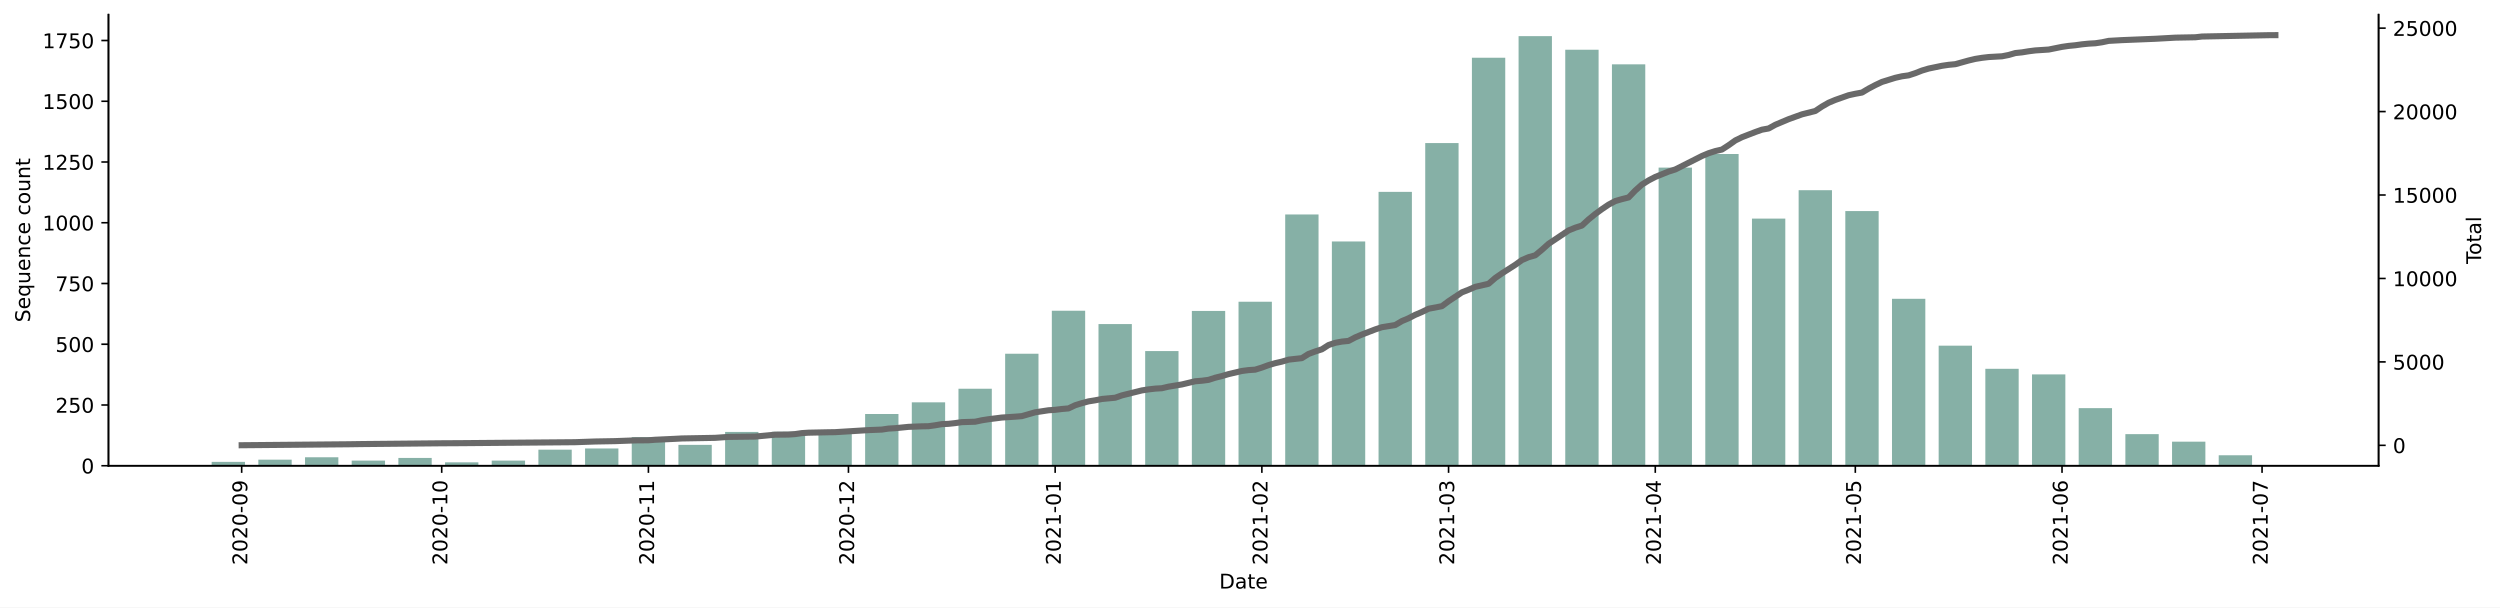
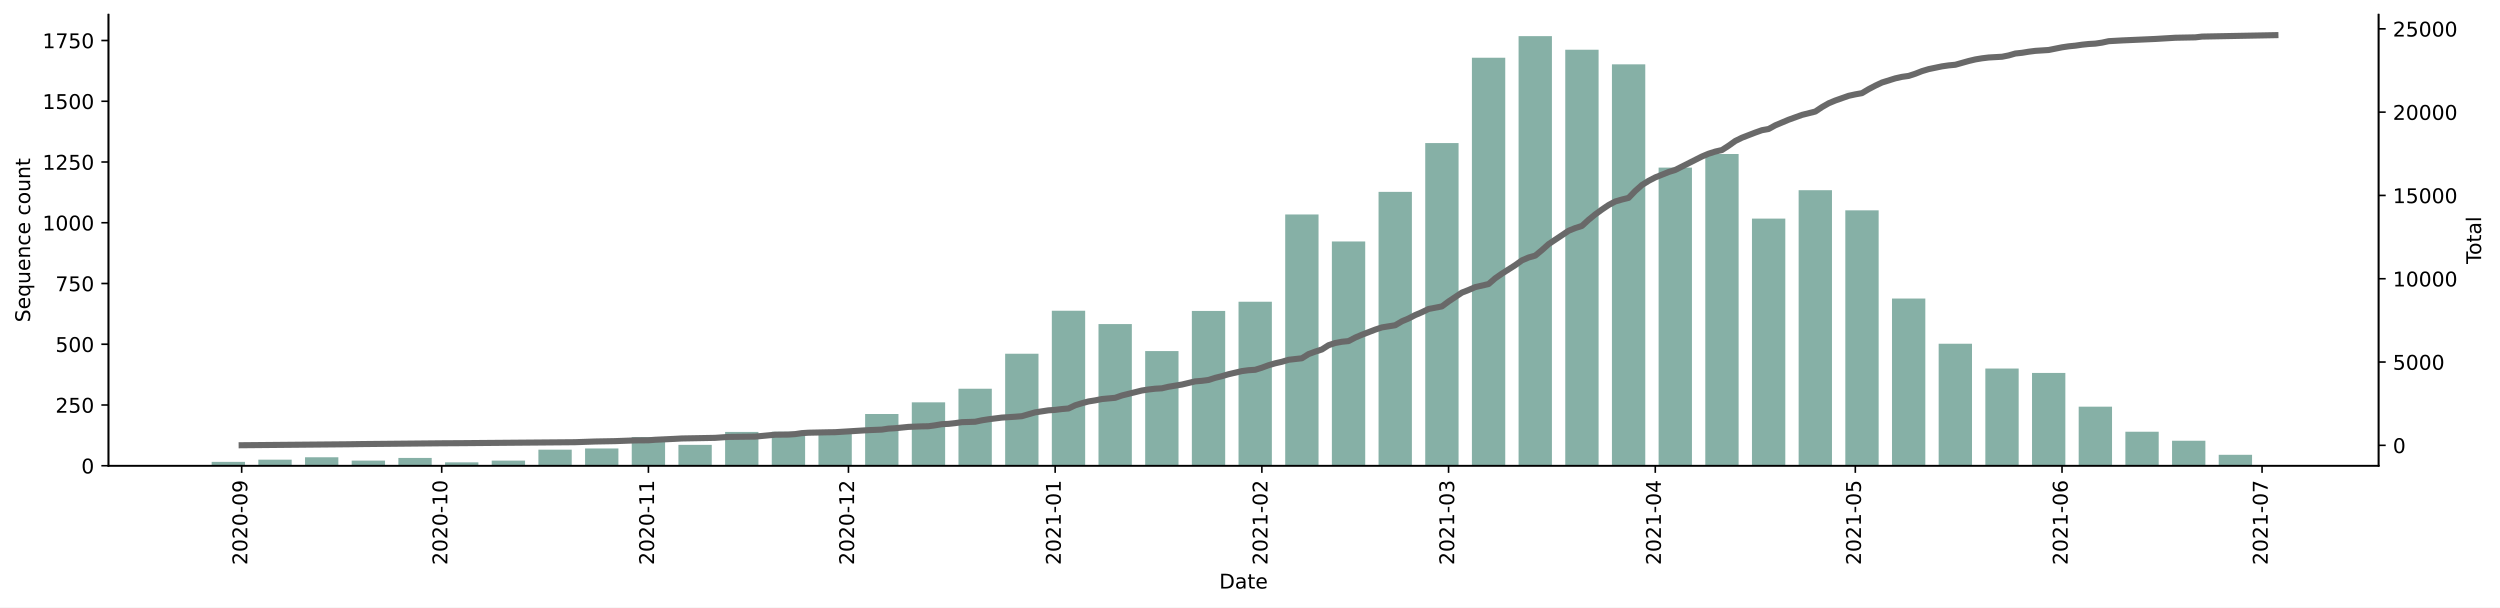
<svg xmlns="http://www.w3.org/2000/svg" xmlns:xlink="http://www.w3.org/1999/xlink" height="298.621pt" version="1.1" viewBox="0 0 1229.019 298.621" width="1229.019pt">
  <defs>
    <style type="text/css">*{stroke-linecap:butt;stroke-linejoin:round;}</style>
  </defs>
  <g id="figure_1">
    <g id="patch_1">
      <path d="M 0 298.621  L 1229.019 298.621  L 1229.019 0  L 0 0  z " style="fill:#ffffff;" />
    </g>
    <g id="axes_1">
      <g id="patch_2">
        <path d="M 53.328 228.96  L 1169.328 228.96  L 1169.328 7.2  L 53.328 7.2  z " style="fill:#ffffff;" />
      </g>
      <g id="patch_3">
-         <path clip-path="url(#p8e474458f1)" d="M 104.055 228.96  L 120.445 228.96  L 120.445 227.049  L 104.055 227.049  z " style="fill:#86b0a6;" />
+         <path clip-path="url(#p3db5484a91)" d="M 104.055 228.96  L 120.445 228.96  L 120.445 227.049  L 104.055 227.049  z " style="fill:#86b0a6;" />
      </g>
      <g id="patch_4">
-         <path clip-path="url(#p8e474458f1)" d="M 127.001 228.96  L 143.392 228.96  L 143.392 225.974  L 127.001 225.974  z " style="fill:#86b0a6;" />
+         <path clip-path="url(#p3db5484a91)" d="M 127.001 228.96  L 143.392 228.96  L 143.392 225.974  L 127.001 225.974  z " style="fill:#86b0a6;" />
      </g>
      <g id="patch_5">
-         <path clip-path="url(#p8e474458f1)" d="M 149.948 228.96  L 166.338 228.96  L 166.338 224.779  L 149.948 224.779  z " style="fill:#86b0a6;" />
+         <path clip-path="url(#p3db5484a91)" d="M 149.948 228.96  L 166.338 228.96  L 166.338 224.779  L 149.948 224.779  z " style="fill:#86b0a6;" />
      </g>
      <g id="patch_6">
-         <path clip-path="url(#p8e474458f1)" d="M 172.894 228.96  L 189.284 228.96  L 189.284 226.451  L 172.894 226.451  z " style="fill:#86b0a6;" />
+         <path clip-path="url(#p3db5484a91)" d="M 172.894 228.96  L 189.284 228.96  L 189.284 226.451  L 172.894 226.451  z " style="fill:#86b0a6;" />
      </g>
      <g id="patch_7">
-         <path clip-path="url(#p8e474458f1)" d="M 195.84 228.96  L 212.23 228.96  L 212.23 225.137  L 195.84 225.137  z " style="fill:#86b0a6;" />
+         <path clip-path="url(#p3db5484a91)" d="M 195.84 228.96  L 212.23 228.96  L 212.23 225.137  L 195.84 225.137  z " style="fill:#86b0a6;" />
      </g>
      <g id="patch_8">
-         <path clip-path="url(#p8e474458f1)" d="M 218.786 228.96  L 235.176 228.96  L 235.176 227.288  L 218.786 227.288  z " style="fill:#86b0a6;" />
+         <path clip-path="url(#p3db5484a91)" d="M 218.786 228.96  L 235.176 228.96  L 235.176 227.288  L 218.786 227.288  z " style="fill:#86b0a6;" />
      </g>
      <g id="patch_9">
-         <path clip-path="url(#p8e474458f1)" d="M 241.732 228.96  L 258.122 228.96  L 258.122 226.451  L 241.732 226.451  z " style="fill:#86b0a6;" />
+         <path clip-path="url(#p3db5484a91)" d="M 241.732 228.96  L 258.122 228.96  L 258.122 226.451  L 241.732 226.451  z " style="fill:#86b0a6;" />
      </g>
      <g id="patch_10">
-         <path clip-path="url(#p8e474458f1)" d="M 264.678 228.96  L 281.068 228.96  L 281.068 221.076  L 264.678 221.076  z " style="fill:#86b0a6;" />
+         <path clip-path="url(#p3db5484a91)" d="M 264.678 228.96  L 281.068 228.96  L 281.068 221.076  L 264.678 221.076  z " style="fill:#86b0a6;" />
      </g>
      <g id="patch_11">
-         <path clip-path="url(#p8e474458f1)" d="M 287.624 228.96  L 304.014 228.96  L 304.014 220.479  L 287.624 220.479  z " style="fill:#86b0a6;" />
+         <path clip-path="url(#p3db5484a91)" d="M 287.624 228.96  L 304.014 228.96  L 304.014 220.479  L 287.624 220.479  z " style="fill:#86b0a6;" />
      </g>
      <g id="patch_12">
-         <path clip-path="url(#p8e474458f1)" d="M 310.57 228.96  L 326.96 228.96  L 326.96 214.864  L 310.57 214.864  z " style="fill:#86b0a6;" />
+         <path clip-path="url(#p3db5484a91)" d="M 310.57 228.96  L 326.96 228.96  L 326.96 214.864  L 310.57 214.864  z " style="fill:#86b0a6;" />
      </g>
      <g id="patch_13">
-         <path clip-path="url(#p8e474458f1)" d="M 333.516 228.96  L 349.906 228.96  L 349.906 218.687  L 333.516 218.687  z " style="fill:#86b0a6;" />
+         <path clip-path="url(#p3db5484a91)" d="M 333.516 228.96  L 349.906 228.96  L 349.906 218.687  L 333.516 218.687  z " style="fill:#86b0a6;" />
      </g>
      <g id="patch_14">
-         <path clip-path="url(#p8e474458f1)" d="M 356.463 228.96  L 372.853 228.96  L 372.853 212.355  L 356.463 212.355  z " style="fill:#86b0a6;" />
+         <path clip-path="url(#p3db5484a91)" d="M 356.463 228.96  L 372.853 228.96  L 372.853 212.355  L 356.463 212.355  z " style="fill:#86b0a6;" />
      </g>
      <g id="patch_15">
-         <path clip-path="url(#p8e474458f1)" d="M 379.409 228.96  L 395.799 228.96  L 395.799 212.236  L 379.409 212.236  z " style="fill:#86b0a6;" />
+         <path clip-path="url(#p3db5484a91)" d="M 379.409 228.96  L 395.799 228.96  L 395.799 212.236  L 379.409 212.236  z " style="fill:#86b0a6;" />
      </g>
      <g id="patch_16">
-         <path clip-path="url(#p8e474458f1)" d="M 402.355 228.96  L 418.745 228.96  L 418.745 211.997  L 402.355 211.997  z " style="fill:#86b0a6;" />
+         <path clip-path="url(#p3db5484a91)" d="M 402.355 228.96  L 418.745 228.96  L 418.745 211.997  L 402.355 211.997  z " style="fill:#86b0a6;" />
      </g>
      <g id="patch_17">
-         <path clip-path="url(#p8e474458f1)" d="M 425.301 228.96  L 441.691 228.96  L 441.691 203.516  L 425.301 203.516  z " style="fill:#86b0a6;" />
+         <path clip-path="url(#p3db5484a91)" d="M 425.301 228.96  L 441.691 228.96  L 441.691 203.516  L 425.301 203.516  z " style="fill:#86b0a6;" />
      </g>
      <g id="patch_18">
-         <path clip-path="url(#p8e474458f1)" d="M 448.247 228.96  L 464.637 228.96  L 464.637 197.782  L 448.247 197.782  z " style="fill:#86b0a6;" />
+         <path clip-path="url(#p3db5484a91)" d="M 448.247 228.96  L 464.637 228.96  L 464.637 197.782  L 448.247 197.782  z " style="fill:#86b0a6;" />
      </g>
      <g id="patch_19">
-         <path clip-path="url(#p8e474458f1)" d="M 471.193 228.96  L 487.583 228.96  L 487.583 191.092  L 471.193 191.092  z " style="fill:#86b0a6;" />
+         <path clip-path="url(#p3db5484a91)" d="M 471.193 228.96  L 487.583 228.96  L 487.583 191.092  L 471.193 191.092  z " style="fill:#86b0a6;" />
      </g>
      <g id="patch_20">
-         <path clip-path="url(#p8e474458f1)" d="M 494.139 228.96  L 510.529 228.96  L 510.529 173.89  L 494.139 173.89  z " style="fill:#86b0a6;" />
+         <path clip-path="url(#p3db5484a91)" d="M 494.139 228.96  L 510.529 228.96  L 510.529 173.89  L 494.139 173.89  z " style="fill:#86b0a6;" />
      </g>
      <g id="patch_21">
-         <path clip-path="url(#p8e474458f1)" d="M 517.085 228.96  L 533.475 228.96  L 533.475 152.746  L 517.085 152.746  z " style="fill:#86b0a6;" />
+         <path clip-path="url(#p3db5484a91)" d="M 517.085 228.96  L 533.475 228.96  L 533.475 152.746  L 517.085 152.746  z " style="fill:#86b0a6;" />
      </g>
      <g id="patch_22">
-         <path clip-path="url(#p8e474458f1)" d="M 540.031 228.96  L 556.421 228.96  L 556.421 159.317  L 540.031 159.317  z " style="fill:#86b0a6;" />
+         <path clip-path="url(#p3db5484a91)" d="M 540.031 228.96  L 556.421 228.96  L 556.421 159.317  L 540.031 159.317  z " style="fill:#86b0a6;" />
      </g>
      <g id="patch_23">
-         <path clip-path="url(#p8e474458f1)" d="M 562.977 228.96  L 579.367 228.96  L 579.367 172.576  L 562.977 172.576  z " style="fill:#86b0a6;" />
+         <path clip-path="url(#p3db5484a91)" d="M 562.977 228.96  L 579.367 228.96  L 579.367 172.576  L 562.977 172.576  z " style="fill:#86b0a6;" />
      </g>
      <g id="patch_24">
-         <path clip-path="url(#p8e474458f1)" d="M 585.924 228.96  L 602.314 228.96  L 602.314 152.866  L 585.924 152.866  z " style="fill:#86b0a6;" />
+         <path clip-path="url(#p3db5484a91)" d="M 585.924 228.96  L 602.314 228.96  L 602.314 152.866  L 585.924 152.866  z " style="fill:#86b0a6;" />
      </g>
      <g id="patch_25">
-         <path clip-path="url(#p8e474458f1)" d="M 608.87 228.96  L 625.26 228.96  L 625.26 148.327  L 608.87 148.327  z " style="fill:#86b0a6;" />
+         <path clip-path="url(#p3db5484a91)" d="M 608.87 228.96  L 625.26 228.96  L 625.26 148.327  L 608.87 148.327  z " style="fill:#86b0a6;" />
      </g>
      <g id="patch_26">
-         <path clip-path="url(#p8e474458f1)" d="M 631.816 228.96  L 648.206 228.96  L 648.206 105.441  L 631.816 105.441  z " style="fill:#86b0a6;" />
+         <path clip-path="url(#p3db5484a91)" d="M 631.816 228.96  L 648.206 228.96  L 648.206 105.441  L 631.816 105.441  z " style="fill:#86b0a6;" />
      </g>
      <g id="patch_27">
-         <path clip-path="url(#p8e474458f1)" d="M 654.762 228.96  L 671.152 228.96  L 671.152 118.701  L 654.762 118.701  z " style="fill:#86b0a6;" />
+         <path clip-path="url(#p3db5484a91)" d="M 654.762 228.96  L 671.152 228.96  L 671.152 118.701  L 654.762 118.701  z " style="fill:#86b0a6;" />
      </g>
      <g id="patch_28">
-         <path clip-path="url(#p8e474458f1)" d="M 677.708 228.96  L 694.098 228.96  L 694.098 94.332  L 677.708 94.332  z " style="fill:#86b0a6;" />
+         <path clip-path="url(#p3db5484a91)" d="M 677.708 228.96  L 694.098 228.96  L 694.098 94.332  L 677.708 94.332  z " style="fill:#86b0a6;" />
      </g>
      <g id="patch_29">
-         <path clip-path="url(#p8e474458f1)" d="M 700.654 228.96  L 717.044 228.96  L 717.044 70.321  L 700.654 70.321  z " style="fill:#86b0a6;" />
+         <path clip-path="url(#p3db5484a91)" d="M 700.654 228.96  L 717.044 228.96  L 717.044 70.321  L 700.654 70.321  z " style="fill:#86b0a6;" />
      </g>
      <g id="patch_30">
-         <path clip-path="url(#p8e474458f1)" d="M 723.6 228.96  L 739.99 228.96  L 739.99 28.392  L 723.6 28.392  z " style="fill:#86b0a6;" />
+         <path clip-path="url(#p3db5484a91)" d="M 723.6 228.96  L 739.99 228.96  L 739.99 28.392  L 723.6 28.392  z " style="fill:#86b0a6;" />
      </g>
      <g id="patch_31">
-         <path clip-path="url(#p8e474458f1)" d="M 746.546 228.96  L 762.936 228.96  L 762.936 17.76  L 746.546 17.76  z " style="fill:#86b0a6;" />
+         <path clip-path="url(#p3db5484a91)" d="M 746.546 228.96  L 762.936 228.96  L 762.936 17.76  L 746.546 17.76  z " style="fill:#86b0a6;" />
      </g>
      <g id="patch_32">
-         <path clip-path="url(#p8e474458f1)" d="M 769.492 228.96  L 785.882 228.96  L 785.882 24.45  L 769.492 24.45  z " style="fill:#86b0a6;" />
+         <path clip-path="url(#p3db5484a91)" d="M 769.492 228.96  L 785.882 228.96  L 785.882 24.45  L 769.492 24.45  z " style="fill:#86b0a6;" />
      </g>
      <g id="patch_33">
-         <path clip-path="url(#p8e474458f1)" d="M 792.438 228.96  L 808.828 228.96  L 808.828 31.617  L 792.438 31.617  z " style="fill:#86b0a6;" />
+         <path clip-path="url(#p3db5484a91)" d="M 792.438 228.96  L 808.828 228.96  L 808.828 31.617  L 792.438 31.617  z " style="fill:#86b0a6;" />
      </g>
      <g id="patch_34">
-         <path clip-path="url(#p8e474458f1)" d="M 815.385 228.96  L 831.775 228.96  L 831.775 82.386  L 815.385 82.386  z " style="fill:#86b0a6;" />
+         <path clip-path="url(#p3db5484a91)" d="M 815.385 228.96  L 831.775 228.96  L 831.775 82.386  L 815.385 82.386  z " style="fill:#86b0a6;" />
      </g>
      <g id="patch_35">
-         <path clip-path="url(#p8e474458f1)" d="M 838.331 228.96  L 854.721 228.96  L 854.721 75.697  L 838.331 75.697  z " style="fill:#86b0a6;" />
+         <path clip-path="url(#p3db5484a91)" d="M 838.331 228.96  L 854.721 228.96  L 854.721 75.697  L 838.331 75.697  z " style="fill:#86b0a6;" />
      </g>
      <g id="patch_36">
-         <path clip-path="url(#p8e474458f1)" d="M 861.277 228.96  L 877.667 228.96  L 877.667 107.472  L 861.277 107.472  z " style="fill:#86b0a6;" />
+         <path clip-path="url(#p3db5484a91)" d="M 861.277 228.96  L 877.667 228.96  L 877.667 107.472  L 861.277 107.472  z " style="fill:#86b0a6;" />
      </g>
      <g id="patch_37">
-         <path clip-path="url(#p8e474458f1)" d="M 884.223 228.96  L 900.613 228.96  L 900.613 93.496  L 884.223 93.496  z " style="fill:#86b0a6;" />
+         <path clip-path="url(#p3db5484a91)" d="M 884.223 228.96  L 900.613 228.96  L 900.613 93.496  L 884.223 93.496  z " style="fill:#86b0a6;" />
      </g>
      <g id="patch_38">
-         <path clip-path="url(#p8e474458f1)" d="M 907.169 228.96  L 923.559 228.96  L 923.559 103.769  L 907.169 103.769  z " style="fill:#86b0a6;" />
+         <path clip-path="url(#p3db5484a91)" d="M 907.169 228.96  L 923.559 228.96  L 923.559 103.411  L 907.169 103.411  z " style="fill:#86b0a6;" />
      </g>
      <g id="patch_39">
-         <path clip-path="url(#p8e474458f1)" d="M 930.115 228.96  L 946.505 228.96  L 946.505 146.893  L 930.115 146.893  z " style="fill:#86b0a6;" />
+         <path clip-path="url(#p3db5484a91)" d="M 930.115 228.96  L 946.505 228.96  L 946.505 146.774  L 930.115 146.774  z " style="fill:#86b0a6;" />
      </g>
      <g id="patch_40">
-         <path clip-path="url(#p8e474458f1)" d="M 953.061 228.96  L 969.451 228.96  L 969.451 169.948  L 953.061 169.948  z " style="fill:#86b0a6;" />
+         <path clip-path="url(#p3db5484a91)" d="M 953.061 228.96  L 969.451 228.96  L 969.451 168.993  L 953.061 168.993  z " style="fill:#86b0a6;" />
      </g>
      <g id="patch_41">
-         <path clip-path="url(#p8e474458f1)" d="M 976.007 228.96  L 992.397 228.96  L 992.397 181.297  L 976.007 181.297  z " style="fill:#86b0a6;" />
+         <path clip-path="url(#p3db5484a91)" d="M 976.007 228.96  L 992.397 228.96  L 992.397 181.177  L 976.007 181.177  z " style="fill:#86b0a6;" />
      </g>
      <g id="patch_42">
-         <path clip-path="url(#p8e474458f1)" d="M 998.953 228.96  L 1015.343 228.96  L 1015.343 184.044  L 998.953 184.044  z " style="fill:#86b0a6;" />
+         <path clip-path="url(#p3db5484a91)" d="M 998.953 228.96  L 1015.343 228.96  L 1015.343 183.327  L 998.953 183.327  z " style="fill:#86b0a6;" />
      </g>
      <g id="patch_43">
-         <path clip-path="url(#p8e474458f1)" d="M 1021.899 228.96  L 1038.29 228.96  L 1038.29 200.649  L 1021.899 200.649  z " style="fill:#86b0a6;" />
+         <path clip-path="url(#p3db5484a91)" d="M 1021.899 228.96  L 1038.29 228.96  L 1038.29 199.932  L 1021.899 199.932  z " style="fill:#86b0a6;" />
      </g>
      <g id="patch_44">
-         <path clip-path="url(#p8e474458f1)" d="M 1044.846 228.96  L 1061.236 228.96  L 1061.236 213.431  L 1044.846 213.431  z " style="fill:#86b0a6;" />
+         <path clip-path="url(#p3db5484a91)" d="M 1044.846 228.96  L 1061.236 228.96  L 1061.236 212.236  L 1044.846 212.236  z " style="fill:#86b0a6;" />
      </g>
      <g id="patch_45">
-         <path clip-path="url(#p8e474458f1)" d="M 1067.792 228.96  L 1084.182 228.96  L 1084.182 217.134  L 1067.792 217.134  z " style="fill:#86b0a6;" />
+         <path clip-path="url(#p3db5484a91)" d="M 1067.792 228.96  L 1084.182 228.96  L 1084.182 216.656  L 1067.792 216.656  z " style="fill:#86b0a6;" />
      </g>
      <g id="patch_46">
-         <path clip-path="url(#p8e474458f1)" d="M 1090.738 228.96  L 1107.128 228.96  L 1107.128 223.823  L 1090.738 223.823  z " style="fill:#86b0a6;" />
+         <path clip-path="url(#p3db5484a91)" d="M 1090.738 228.96  L 1107.128 228.96  L 1107.128 223.584  L 1090.738 223.584  z " style="fill:#86b0a6;" />
      </g>
      <g id="matplotlib.axis_1">
        <g id="xtick_1">
          <g id="line2d_1">
            <defs>
-               <path d="M 0 0  L 0 3.5  " id="m514a1e2723" style="stroke:#000000;stroke-width:0.8;" />
+               <path d="M 0 0  L 0 3.5  " id="mf18e01320b" style="stroke:#000000;stroke-width:0.8;" />
            </defs>
            <g>
-               <use style="stroke:#000000;stroke-width:0.8;" x="118.806" xlink:href="#m514a1e2723" y="228.96" />
+               <use style="stroke:#000000;stroke-width:0.8;" x="118.806" xlink:href="#mf18e01320b" y="228.96" />
            </g>
          </g>
          <g id="text_1">
            <g transform="translate(121.5658 277.7428)rotate(-90)scale(0.1 -0.1)">
              <defs>
                <path d="M 1228 531  L 3431 531  L 3431 0  L 469 0  L 469 531  Q 828 903 1448 1529  Q 2069 2156 2228 2338  Q 2531 2678 2651 2914  Q 2772 3150 2772 3378  Q 2772 3750 2511 3984  Q 2250 4219 1831 4219  Q 1534 4219 1204 4116  Q 875 4013 500 3803  L 500 4441  Q 881 4594 1212 4672  Q 1544 4750 1819 4750  Q 2544 4750 2975 4387  Q 3406 4025 3406 3419  Q 3406 3131 3298 2873  Q 3191 2616 2906 2266  Q 2828 2175 2409 1742  Q 1991 1309 1228 531  z " id="DejaVuSans-32" transform="scale(0.015625)" />
                <path d="M 2034 4250  Q 1547 4250 1301 3770  Q 1056 3291 1056 2328  Q 1056 1369 1301 889  Q 1547 409 2034 409  Q 2525 409 2770 889  Q 3016 1369 3016 2328  Q 3016 3291 2770 3770  Q 2525 4250 2034 4250  z M 2034 4750  Q 2819 4750 3233 4129  Q 3647 3509 3647 2328  Q 3647 1150 3233 529  Q 2819 -91 2034 -91  Q 1250 -91 836 529  Q 422 1150 422 2328  Q 422 3509 836 4129  Q 1250 4750 2034 4750  z " id="DejaVuSans-30" transform="scale(0.015625)" />
                <path d="M 313 2009  L 1997 2009  L 1997 1497  L 313 1497  L 313 2009  z " id="DejaVuSans-2d" transform="scale(0.015625)" />
                <path d="M 703 97  L 703 672  Q 941 559 1184 500  Q 1428 441 1663 441  Q 2288 441 2617 861  Q 2947 1281 2994 2138  Q 2813 1869 2534 1725  Q 2256 1581 1919 1581  Q 1219 1581 811 2004  Q 403 2428 403 3163  Q 403 3881 828 4315  Q 1253 4750 1959 4750  Q 2769 4750 3195 4129  Q 3622 3509 3622 2328  Q 3622 1225 3098 567  Q 2575 -91 1691 -91  Q 1453 -91 1209 -44  Q 966 3 703 97  z M 1959 2075  Q 2384 2075 2632 2365  Q 2881 2656 2881 3163  Q 2881 3666 2632 3958  Q 2384 4250 1959 4250  Q 1534 4250 1286 3958  Q 1038 3666 1038 3163  Q 1038 2656 1286 2365  Q 1534 2075 1959 2075  z " id="DejaVuSans-39" transform="scale(0.015625)" />
              </defs>
              <use xlink:href="#DejaVuSans-32" />
              <use x="63.623" xlink:href="#DejaVuSans-30" />
              <use x="127.246" xlink:href="#DejaVuSans-32" />
              <use x="190.869" xlink:href="#DejaVuSans-30" />
              <use x="254.492" xlink:href="#DejaVuSans-2d" />
              <use x="290.576" xlink:href="#DejaVuSans-30" />
              <use x="354.199" xlink:href="#DejaVuSans-39" />
            </g>
          </g>
        </g>
        <g id="xtick_2">
          <g id="line2d_2">
            <g>
-               <use style="stroke:#000000;stroke-width:0.8;" x="217.147" xlink:href="#m514a1e2723" y="228.96" />
+               <use style="stroke:#000000;stroke-width:0.8;" x="217.147" xlink:href="#mf18e01320b" y="228.96" />
            </g>
          </g>
          <g id="text_2">
            <g transform="translate(219.9063 277.7428)rotate(-90)scale(0.1 -0.1)">
              <defs>
                <path d="M 794 531  L 1825 531  L 1825 4091  L 703 3866  L 703 4441  L 1819 4666  L 2450 4666  L 2450 531  L 3481 531  L 3481 0  L 794 0  L 794 531  z " id="DejaVuSans-31" transform="scale(0.015625)" />
              </defs>
              <use xlink:href="#DejaVuSans-32" />
              <use x="63.623" xlink:href="#DejaVuSans-30" />
              <use x="127.246" xlink:href="#DejaVuSans-32" />
              <use x="190.869" xlink:href="#DejaVuSans-30" />
              <use x="254.492" xlink:href="#DejaVuSans-2d" />
              <use x="290.576" xlink:href="#DejaVuSans-31" />
              <use x="354.199" xlink:href="#DejaVuSans-30" />
            </g>
          </g>
        </g>
        <g id="xtick_3">
          <g id="line2d_3">
            <g>
-               <use style="stroke:#000000;stroke-width:0.8;" x="318.765" xlink:href="#m514a1e2723" y="228.96" />
+               <use style="stroke:#000000;stroke-width:0.8;" x="318.765" xlink:href="#mf18e01320b" y="228.96" />
            </g>
          </g>
          <g id="text_3">
            <g transform="translate(321.5247 277.7428)rotate(-90)scale(0.1 -0.1)">
              <use xlink:href="#DejaVuSans-32" />
              <use x="63.623" xlink:href="#DejaVuSans-30" />
              <use x="127.246" xlink:href="#DejaVuSans-32" />
              <use x="190.869" xlink:href="#DejaVuSans-30" />
              <use x="254.492" xlink:href="#DejaVuSans-2d" />
              <use x="290.576" xlink:href="#DejaVuSans-31" />
              <use x="354.199" xlink:href="#DejaVuSans-31" />
            </g>
          </g>
        </g>
        <g id="xtick_4">
          <g id="line2d_4">
            <g>
-               <use style="stroke:#000000;stroke-width:0.8;" x="417.106" xlink:href="#m514a1e2723" y="228.96" />
+               <use style="stroke:#000000;stroke-width:0.8;" x="417.106" xlink:href="#mf18e01320b" y="228.96" />
            </g>
          </g>
          <g id="text_4">
            <g transform="translate(419.8651 277.7428)rotate(-90)scale(0.1 -0.1)">
              <use xlink:href="#DejaVuSans-32" />
              <use x="63.623" xlink:href="#DejaVuSans-30" />
              <use x="127.246" xlink:href="#DejaVuSans-32" />
              <use x="190.869" xlink:href="#DejaVuSans-30" />
              <use x="254.492" xlink:href="#DejaVuSans-2d" />
              <use x="290.576" xlink:href="#DejaVuSans-31" />
              <use x="354.199" xlink:href="#DejaVuSans-32" />
            </g>
          </g>
        </g>
        <g id="xtick_5">
          <g id="line2d_5">
            <g>
-               <use style="stroke:#000000;stroke-width:0.8;" x="518.724" xlink:href="#m514a1e2723" y="228.96" />
+               <use style="stroke:#000000;stroke-width:0.8;" x="518.724" xlink:href="#mf18e01320b" y="228.96" />
            </g>
          </g>
          <g id="text_5">
            <g transform="translate(521.4836 277.7428)rotate(-90)scale(0.1 -0.1)">
              <use xlink:href="#DejaVuSans-32" />
              <use x="63.623" xlink:href="#DejaVuSans-30" />
              <use x="127.246" xlink:href="#DejaVuSans-32" />
              <use x="190.869" xlink:href="#DejaVuSans-31" />
              <use x="254.492" xlink:href="#DejaVuSans-2d" />
              <use x="290.576" xlink:href="#DejaVuSans-30" />
              <use x="354.199" xlink:href="#DejaVuSans-31" />
            </g>
          </g>
        </g>
        <g id="xtick_6">
          <g id="line2d_6">
            <g>
-               <use style="stroke:#000000;stroke-width:0.8;" x="620.343" xlink:href="#m514a1e2723" y="228.96" />
+               <use style="stroke:#000000;stroke-width:0.8;" x="620.343" xlink:href="#mf18e01320b" y="228.96" />
            </g>
          </g>
          <g id="text_6">
            <g transform="translate(623.102 277.7428)rotate(-90)scale(0.1 -0.1)">
              <use xlink:href="#DejaVuSans-32" />
              <use x="63.623" xlink:href="#DejaVuSans-30" />
              <use x="127.246" xlink:href="#DejaVuSans-32" />
              <use x="190.869" xlink:href="#DejaVuSans-31" />
              <use x="254.492" xlink:href="#DejaVuSans-2d" />
              <use x="290.576" xlink:href="#DejaVuSans-30" />
              <use x="354.199" xlink:href="#DejaVuSans-32" />
            </g>
          </g>
        </g>
        <g id="xtick_7">
          <g id="line2d_7">
            <g>
-               <use style="stroke:#000000;stroke-width:0.8;" x="712.127" xlink:href="#m514a1e2723" y="228.96" />
+               <use style="stroke:#000000;stroke-width:0.8;" x="712.127" xlink:href="#mf18e01320b" y="228.96" />
            </g>
          </g>
          <g id="text_7">
            <g transform="translate(714.8864 277.7428)rotate(-90)scale(0.1 -0.1)">
              <defs>
                <path d="M 2597 2516  Q 3050 2419 3304 2112  Q 3559 1806 3559 1356  Q 3559 666 3084 287  Q 2609 -91 1734 -91  Q 1441 -91 1130 -33  Q 819 25 488 141  L 488 750  Q 750 597 1062 519  Q 1375 441 1716 441  Q 2309 441 2620 675  Q 2931 909 2931 1356  Q 2931 1769 2642 2001  Q 2353 2234 1838 2234  L 1294 2234  L 1294 2753  L 1863 2753  Q 2328 2753 2575 2939  Q 2822 3125 2822 3475  Q 2822 3834 2567 4026  Q 2313 4219 1838 4219  Q 1578 4219 1281 4162  Q 984 4106 628 3988  L 628 4550  Q 988 4650 1302 4700  Q 1616 4750 1894 4750  Q 2613 4750 3031 4423  Q 3450 4097 3450 3541  Q 3450 3153 3228 2886  Q 3006 2619 2597 2516  z " id="DejaVuSans-33" transform="scale(0.015625)" />
              </defs>
              <use xlink:href="#DejaVuSans-32" />
              <use x="63.623" xlink:href="#DejaVuSans-30" />
              <use x="127.246" xlink:href="#DejaVuSans-32" />
              <use x="190.869" xlink:href="#DejaVuSans-31" />
              <use x="254.492" xlink:href="#DejaVuSans-2d" />
              <use x="290.576" xlink:href="#DejaVuSans-30" />
              <use x="354.199" xlink:href="#DejaVuSans-33" />
            </g>
          </g>
        </g>
        <g id="xtick_8">
          <g id="line2d_8">
            <g>
-               <use style="stroke:#000000;stroke-width:0.8;" x="813.746" xlink:href="#m514a1e2723" y="228.96" />
+               <use style="stroke:#000000;stroke-width:0.8;" x="813.746" xlink:href="#mf18e01320b" y="228.96" />
            </g>
          </g>
          <g id="text_8">
            <g transform="translate(816.5049 277.7428)rotate(-90)scale(0.1 -0.1)">
              <defs>
                <path d="M 2419 4116  L 825 1625  L 2419 1625  L 2419 4116  z M 2253 4666  L 3047 4666  L 3047 1625  L 3713 1625  L 3713 1100  L 3047 1100  L 3047 0  L 2419 0  L 2419 1100  L 313 1100  L 313 1709  L 2253 4666  z " id="DejaVuSans-34" transform="scale(0.015625)" />
              </defs>
              <use xlink:href="#DejaVuSans-32" />
              <use x="63.623" xlink:href="#DejaVuSans-30" />
              <use x="127.246" xlink:href="#DejaVuSans-32" />
              <use x="190.869" xlink:href="#DejaVuSans-31" />
              <use x="254.492" xlink:href="#DejaVuSans-2d" />
              <use x="290.576" xlink:href="#DejaVuSans-30" />
              <use x="354.199" xlink:href="#DejaVuSans-34" />
            </g>
          </g>
        </g>
        <g id="xtick_9">
          <g id="line2d_9">
            <g>
-               <use style="stroke:#000000;stroke-width:0.8;" x="912.086" xlink:href="#m514a1e2723" y="228.96" />
+               <use style="stroke:#000000;stroke-width:0.8;" x="912.086" xlink:href="#mf18e01320b" y="228.96" />
            </g>
          </g>
          <g id="text_9">
            <g transform="translate(914.8453 277.7428)rotate(-90)scale(0.1 -0.1)">
              <defs>
                <path d="M 691 4666  L 3169 4666  L 3169 4134  L 1269 4134  L 1269 2991  Q 1406 3038 1543 3061  Q 1681 3084 1819 3084  Q 2600 3084 3056 2656  Q 3513 2228 3513 1497  Q 3513 744 3044 326  Q 2575 -91 1722 -91  Q 1428 -91 1123 -41  Q 819 9 494 109  L 494 744  Q 775 591 1075 516  Q 1375 441 1709 441  Q 2250 441 2565 725  Q 2881 1009 2881 1497  Q 2881 1984 2565 2268  Q 2250 2553 1709 2553  Q 1456 2553 1204 2497  Q 953 2441 691 2322  L 691 4666  z " id="DejaVuSans-35" transform="scale(0.015625)" />
              </defs>
              <use xlink:href="#DejaVuSans-32" />
              <use x="63.623" xlink:href="#DejaVuSans-30" />
              <use x="127.246" xlink:href="#DejaVuSans-32" />
              <use x="190.869" xlink:href="#DejaVuSans-31" />
              <use x="254.492" xlink:href="#DejaVuSans-2d" />
              <use x="290.576" xlink:href="#DejaVuSans-30" />
              <use x="354.199" xlink:href="#DejaVuSans-35" />
            </g>
          </g>
        </g>
        <g id="xtick_10">
          <g id="line2d_10">
            <g>
-               <use style="stroke:#000000;stroke-width:0.8;" x="1013.704" xlink:href="#m514a1e2723" y="228.96" />
+               <use style="stroke:#000000;stroke-width:0.8;" x="1013.704" xlink:href="#mf18e01320b" y="228.96" />
            </g>
          </g>
          <g id="text_10">
            <g transform="translate(1016.464 277.7428)rotate(-90)scale(0.1 -0.1)">
              <defs>
                <path d="M 2113 2584  Q 1688 2584 1439 2293  Q 1191 2003 1191 1497  Q 1191 994 1439 701  Q 1688 409 2113 409  Q 2538 409 2786 701  Q 3034 994 3034 1497  Q 3034 2003 2786 2293  Q 2538 2584 2113 2584  z M 3366 4563  L 3366 3988  Q 3128 4100 2886 4159  Q 2644 4219 2406 4219  Q 1781 4219 1451 3797  Q 1122 3375 1075 2522  Q 1259 2794 1537 2939  Q 1816 3084 2150 3084  Q 2853 3084 3261 2657  Q 3669 2231 3669 1497  Q 3669 778 3244 343  Q 2819 -91 2113 -91  Q 1303 -91 875 529  Q 447 1150 447 2328  Q 447 3434 972 4092  Q 1497 4750 2381 4750  Q 2619 4750 2861 4703  Q 3103 4656 3366 4563  z " id="DejaVuSans-36" transform="scale(0.015625)" />
              </defs>
              <use xlink:href="#DejaVuSans-32" />
              <use x="63.623" xlink:href="#DejaVuSans-30" />
              <use x="127.246" xlink:href="#DejaVuSans-32" />
              <use x="190.869" xlink:href="#DejaVuSans-31" />
              <use x="254.492" xlink:href="#DejaVuSans-2d" />
              <use x="290.576" xlink:href="#DejaVuSans-30" />
              <use x="354.199" xlink:href="#DejaVuSans-36" />
            </g>
          </g>
        </g>
        <g id="xtick_11">
          <g id="line2d_11">
            <g>
-               <use style="stroke:#000000;stroke-width:0.8;" x="1112.045" xlink:href="#m514a1e2723" y="228.96" />
+               <use style="stroke:#000000;stroke-width:0.8;" x="1112.045" xlink:href="#mf18e01320b" y="228.96" />
            </g>
          </g>
          <g id="text_11">
            <g transform="translate(1114.804 277.7428)rotate(-90)scale(0.1 -0.1)">
              <defs>
                <path d="M 525 4666  L 3525 4666  L 3525 4397  L 1831 0  L 1172 0  L 2766 4134  L 525 4134  L 525 4666  z " id="DejaVuSans-37" transform="scale(0.015625)" />
              </defs>
              <use xlink:href="#DejaVuSans-32" />
              <use x="63.623" xlink:href="#DejaVuSans-30" />
              <use x="127.246" xlink:href="#DejaVuSans-32" />
              <use x="190.869" xlink:href="#DejaVuSans-31" />
              <use x="254.492" xlink:href="#DejaVuSans-2d" />
              <use x="290.576" xlink:href="#DejaVuSans-30" />
              <use x="354.199" xlink:href="#DejaVuSans-37" />
            </g>
          </g>
        </g>
        <g id="text_12">
          <g transform="translate(599.3773 289.3413)scale(0.1 -0.1)">
            <defs>
              <path d="M 1259 4147  L 1259 519  L 2022 519  Q 2988 519 3436 956  Q 3884 1394 3884 2338  Q 3884 3275 3436 3711  Q 2988 4147 2022 4147  L 1259 4147  z M 628 4666  L 1925 4666  Q 3281 4666 3915 4102  Q 4550 3538 4550 2338  Q 4550 1131 3912 565  Q 3275 0 1925 0  L 628 0  L 628 4666  z " id="DejaVuSans-44" transform="scale(0.015625)" />
              <path d="M 2194 1759  Q 1497 1759 1228 1600  Q 959 1441 959 1056  Q 959 750 1161 570  Q 1363 391 1709 391  Q 2188 391 2477 730  Q 2766 1069 2766 1631  L 2766 1759  L 2194 1759  z M 3341 1997  L 3341 0  L 2766 0  L 2766 531  Q 2569 213 2275 61  Q 1981 -91 1556 -91  Q 1019 -91 701 211  Q 384 513 384 1019  Q 384 1609 779 1909  Q 1175 2209 1959 2209  L 2766 2209  L 2766 2266  Q 2766 2663 2505 2880  Q 2244 3097 1772 3097  Q 1472 3097 1187 3025  Q 903 2953 641 2809  L 641 3341  Q 956 3463 1253 3523  Q 1550 3584 1831 3584  Q 2591 3584 2966 3190  Q 3341 2797 3341 1997  z " id="DejaVuSans-61" transform="scale(0.015625)" />
              <path d="M 1172 4494  L 1172 3500  L 2356 3500  L 2356 3053  L 1172 3053  L 1172 1153  Q 1172 725 1289 603  Q 1406 481 1766 481  L 2356 481  L 2356 0  L 1766 0  Q 1100 0 847 248  Q 594 497 594 1153  L 594 3053  L 172 3053  L 172 3500  L 594 3500  L 594 4494  L 1172 4494  z " id="DejaVuSans-74" transform="scale(0.015625)" />
              <path d="M 3597 1894  L 3597 1613  L 953 1613  Q 991 1019 1311 708  Q 1631 397 2203 397  Q 2534 397 2845 478  Q 3156 559 3463 722  L 3463 178  Q 3153 47 2828 -22  Q 2503 -91 2169 -91  Q 1331 -91 842 396  Q 353 884 353 1716  Q 353 2575 817 3079  Q 1281 3584 2069 3584  Q 2775 3584 3186 3129  Q 3597 2675 3597 1894  z M 3022 2063  Q 3016 2534 2758 2815  Q 2500 3097 2075 3097  Q 1594 3097 1305 2825  Q 1016 2553 972 2059  L 3022 2063  z " id="DejaVuSans-65" transform="scale(0.015625)" />
            </defs>
            <use xlink:href="#DejaVuSans-44" />
            <use x="77.002" xlink:href="#DejaVuSans-61" />
            <use x="138.281" xlink:href="#DejaVuSans-74" />
            <use x="177.49" xlink:href="#DejaVuSans-65" />
          </g>
        </g>
      </g>
      <g id="matplotlib.axis_2">
        <g id="ytick_1">
          <g id="line2d_12">
            <defs>
-               <path d="M 0 0  L -3.5 0  " id="m53ceaec139" style="stroke:#000000;stroke-width:0.8;" />
+               <path d="M 0 0  L -3.5 0  " id="m2a4e6b4014" style="stroke:#000000;stroke-width:0.8;" />
            </defs>
            <g>
-               <use style="stroke:#000000;stroke-width:0.8;" x="53.328" xlink:href="#m53ceaec139" y="228.96" />
+               <use style="stroke:#000000;stroke-width:0.8;" x="53.328" xlink:href="#m2a4e6b4014" y="228.96" />
            </g>
          </g>
          <g id="text_13">
            <g transform="translate(39.96563 232.7592)scale(0.1 -0.1)">
              <use xlink:href="#DejaVuSans-30" />
            </g>
          </g>
        </g>
        <g id="ytick_2">
          <g id="line2d_13">
            <g>
-               <use style="stroke:#000000;stroke-width:0.8;" x="53.328" xlink:href="#m53ceaec139" y="199.096" />
+               <use style="stroke:#000000;stroke-width:0.8;" x="53.328" xlink:href="#m2a4e6b4014" y="199.096" />
            </g>
          </g>
          <g id="text_14">
            <g transform="translate(27.24063 202.895)scale(0.1 -0.1)">
              <use xlink:href="#DejaVuSans-32" />
              <use x="63.623" xlink:href="#DejaVuSans-35" />
              <use x="127.246" xlink:href="#DejaVuSans-30" />
            </g>
          </g>
        </g>
        <g id="ytick_3">
          <g id="line2d_14">
            <g>
-               <use style="stroke:#000000;stroke-width:0.8;" x="53.328" xlink:href="#m53ceaec139" y="169.231" />
+               <use style="stroke:#000000;stroke-width:0.8;" x="53.328" xlink:href="#m2a4e6b4014" y="169.231" />
            </g>
          </g>
          <g id="text_15">
            <g transform="translate(27.24063 173.0307)scale(0.1 -0.1)">
              <use xlink:href="#DejaVuSans-35" />
              <use x="63.623" xlink:href="#DejaVuSans-30" />
              <use x="127.246" xlink:href="#DejaVuSans-30" />
            </g>
          </g>
        </g>
        <g id="ytick_4">
          <g id="line2d_15">
            <g>
-               <use style="stroke:#000000;stroke-width:0.8;" x="53.328" xlink:href="#m53ceaec139" y="139.367" />
+               <use style="stroke:#000000;stroke-width:0.8;" x="53.328" xlink:href="#m2a4e6b4014" y="139.367" />
            </g>
          </g>
          <g id="text_16">
            <g transform="translate(27.24063 143.1665)scale(0.1 -0.1)">
              <use xlink:href="#DejaVuSans-37" />
              <use x="63.623" xlink:href="#DejaVuSans-35" />
              <use x="127.246" xlink:href="#DejaVuSans-30" />
            </g>
          </g>
        </g>
        <g id="ytick_5">
          <g id="line2d_16">
            <g>
-               <use style="stroke:#000000;stroke-width:0.8;" x="53.328" xlink:href="#m53ceaec139" y="109.503" />
+               <use style="stroke:#000000;stroke-width:0.8;" x="53.328" xlink:href="#m2a4e6b4014" y="109.503" />
            </g>
          </g>
          <g id="text_17">
            <g transform="translate(20.87813 113.3022)scale(0.1 -0.1)">
              <use xlink:href="#DejaVuSans-31" />
              <use x="63.623" xlink:href="#DejaVuSans-30" />
              <use x="127.246" xlink:href="#DejaVuSans-30" />
              <use x="190.869" xlink:href="#DejaVuSans-30" />
            </g>
          </g>
        </g>
        <g id="ytick_6">
          <g id="line2d_17">
            <g>
-               <use style="stroke:#000000;stroke-width:0.8;" x="53.328" xlink:href="#m53ceaec139" y="79.639" />
+               <use style="stroke:#000000;stroke-width:0.8;" x="53.328" xlink:href="#m2a4e6b4014" y="79.639" />
            </g>
          </g>
          <g id="text_18">
            <g transform="translate(20.87813 83.43795)scale(0.1 -0.1)">
              <use xlink:href="#DejaVuSans-31" />
              <use x="63.623" xlink:href="#DejaVuSans-32" />
              <use x="127.246" xlink:href="#DejaVuSans-35" />
              <use x="190.869" xlink:href="#DejaVuSans-30" />
            </g>
          </g>
        </g>
        <g id="ytick_7">
          <g id="line2d_18">
            <g>
-               <use style="stroke:#000000;stroke-width:0.8;" x="53.328" xlink:href="#m53ceaec139" y="49.774" />
+               <use style="stroke:#000000;stroke-width:0.8;" x="53.328" xlink:href="#m2a4e6b4014" y="49.774" />
            </g>
          </g>
          <g id="text_19">
            <g transform="translate(20.87813 53.5737)scale(0.1 -0.1)">
              <use xlink:href="#DejaVuSans-31" />
              <use x="63.623" xlink:href="#DejaVuSans-35" />
              <use x="127.246" xlink:href="#DejaVuSans-30" />
              <use x="190.869" xlink:href="#DejaVuSans-30" />
            </g>
          </g>
        </g>
        <g id="ytick_8">
          <g id="line2d_19">
            <g>
-               <use style="stroke:#000000;stroke-width:0.8;" x="53.328" xlink:href="#m53ceaec139" y="19.91" />
+               <use style="stroke:#000000;stroke-width:0.8;" x="53.328" xlink:href="#m2a4e6b4014" y="19.91" />
            </g>
          </g>
          <g id="text_20">
            <g transform="translate(20.87813 23.70944)scale(0.1 -0.1)">
              <use xlink:href="#DejaVuSans-31" />
              <use x="63.623" xlink:href="#DejaVuSans-37" />
              <use x="127.246" xlink:href="#DejaVuSans-35" />
              <use x="190.869" xlink:href="#DejaVuSans-30" />
            </g>
          </g>
        </g>
        <g id="text_21">
          <g transform="translate(14.79844 158.4402)rotate(-90)scale(0.1 -0.1)">
            <defs>
              <path d="M 3425 4513  L 3425 3897  Q 3066 4069 2747 4153  Q 2428 4238 2131 4238  Q 1616 4238 1336 4038  Q 1056 3838 1056 3469  Q 1056 3159 1242 3001  Q 1428 2844 1947 2747  L 2328 2669  Q 3034 2534 3370 2195  Q 3706 1856 3706 1288  Q 3706 609 3251 259  Q 2797 -91 1919 -91  Q 1588 -91 1214 -16  Q 841 59 441 206  L 441 856  Q 825 641 1194 531  Q 1563 422 1919 422  Q 2459 422 2753 634  Q 3047 847 3047 1241  Q 3047 1584 2836 1778  Q 2625 1972 2144 2069  L 1759 2144  Q 1053 2284 737 2584  Q 422 2884 422 3419  Q 422 4038 858 4394  Q 1294 4750 2059 4750  Q 2388 4750 2728 4690  Q 3069 4631 3425 4513  z " id="DejaVuSans-53" transform="scale(0.015625)" />
              <path d="M 947 1747  Q 947 1113 1208 752  Q 1469 391 1925 391  Q 2381 391 2643 752  Q 2906 1113 2906 1747  Q 2906 2381 2643 2742  Q 2381 3103 1925 3103  Q 1469 3103 1208 2742  Q 947 2381 947 1747  z M 2906 525  Q 2725 213 2448 61  Q 2172 -91 1784 -91  Q 1150 -91 751 415  Q 353 922 353 1747  Q 353 2572 751 3078  Q 1150 3584 1784 3584  Q 2172 3584 2448 3432  Q 2725 3281 2906 2969  L 2906 3500  L 3481 3500  L 3481 -1331  L 2906 -1331  L 2906 525  z " id="DejaVuSans-71" transform="scale(0.015625)" />
              <path d="M 544 1381  L 544 3500  L 1119 3500  L 1119 1403  Q 1119 906 1312 657  Q 1506 409 1894 409  Q 2359 409 2629 706  Q 2900 1003 2900 1516  L 2900 3500  L 3475 3500  L 3475 0  L 2900 0  L 2900 538  Q 2691 219 2414 64  Q 2138 -91 1772 -91  Q 1169 -91 856 284  Q 544 659 544 1381  z M 1991 3584  L 1991 3584  z " id="DejaVuSans-75" transform="scale(0.015625)" />
              <path d="M 3513 2113  L 3513 0  L 2938 0  L 2938 2094  Q 2938 2591 2744 2837  Q 2550 3084 2163 3084  Q 1697 3084 1428 2787  Q 1159 2491 1159 1978  L 1159 0  L 581 0  L 581 3500  L 1159 3500  L 1159 2956  Q 1366 3272 1645 3428  Q 1925 3584 2291 3584  Q 2894 3584 3203 3211  Q 3513 2838 3513 2113  z " id="DejaVuSans-6e" transform="scale(0.015625)" />
              <path d="M 3122 3366  L 3122 2828  Q 2878 2963 2633 3030  Q 2388 3097 2138 3097  Q 1578 3097 1268 2742  Q 959 2388 959 1747  Q 959 1106 1268 751  Q 1578 397 2138 397  Q 2388 397 2633 464  Q 2878 531 3122 666  L 3122 134  Q 2881 22 2623 -34  Q 2366 -91 2075 -91  Q 1284 -91 818 406  Q 353 903 353 1747  Q 353 2603 823 3093  Q 1294 3584 2113 3584  Q 2378 3584 2631 3529  Q 2884 3475 3122 3366  z " id="DejaVuSans-63" transform="scale(0.015625)" />
              <path id="DejaVuSans-20" transform="scale(0.015625)" />
              <path d="M 1959 3097  Q 1497 3097 1228 2736  Q 959 2375 959 1747  Q 959 1119 1226 758  Q 1494 397 1959 397  Q 2419 397 2687 759  Q 2956 1122 2956 1747  Q 2956 2369 2687 2733  Q 2419 3097 1959 3097  z M 1959 3584  Q 2709 3584 3137 3096  Q 3566 2609 3566 1747  Q 3566 888 3137 398  Q 2709 -91 1959 -91  Q 1206 -91 779 398  Q 353 888 353 1747  Q 353 2609 779 3096  Q 1206 3584 1959 3584  z " id="DejaVuSans-6f" transform="scale(0.015625)" />
            </defs>
            <use xlink:href="#DejaVuSans-53" />
            <use x="63.477" xlink:href="#DejaVuSans-65" />
            <use x="125" xlink:href="#DejaVuSans-71" />
            <use x="188.477" xlink:href="#DejaVuSans-75" />
            <use x="251.855" xlink:href="#DejaVuSans-65" />
            <use x="313.379" xlink:href="#DejaVuSans-6e" />
            <use x="376.758" xlink:href="#DejaVuSans-63" />
            <use x="431.738" xlink:href="#DejaVuSans-65" />
            <use x="493.262" xlink:href="#DejaVuSans-20" />
            <use x="525.049" xlink:href="#DejaVuSans-63" />
            <use x="580.029" xlink:href="#DejaVuSans-6f" />
            <use x="641.211" xlink:href="#DejaVuSans-75" />
            <use x="704.59" xlink:href="#DejaVuSans-6e" />
            <use x="767.969" xlink:href="#DejaVuSans-74" />
          </g>
        </g>
      </g>
      <g id="patch_47">
        <path d="M 53.328 228.96  L 53.328 7.2  " style="fill:none;stroke:#000000;stroke-linecap:square;stroke-linejoin:miter;stroke-width:0.8;" />
      </g>
      <g id="patch_48">
        <path d="M 1169.328 228.96  L 1169.328 7.2  " style="fill:none;stroke:#000000;stroke-linecap:square;stroke-linejoin:miter;stroke-width:0.8;" />
      </g>
      <g id="patch_49">
        <path d="M 53.328 228.96  L 1169.328 228.96  " style="fill:none;stroke:#000000;stroke-linecap:square;stroke-linejoin:miter;stroke-width:0.8;" />
      </g>
    </g>
    <g id="axes_2">
      <g id="matplotlib.axis_3">
        <g id="ytick_9">
          <g id="line2d_20">
            <defs>
-               <path d="M 0 0  L 3.5 0  " id="m8217b90eb7" style="stroke:#000000;stroke-width:0.8;" />
+               <path d="M 0 0  L 3.5 0  " id="mfa7a2b1e4c" style="stroke:#000000;stroke-width:0.8;" />
            </defs>
            <g>
-               <use style="stroke:#000000;stroke-width:0.8;" x="1169.328" xlink:href="#m8217b90eb7" y="218.929" />
+               <use style="stroke:#000000;stroke-width:0.8;" x="1169.328" xlink:href="#mfa7a2b1e4c" y="218.929" />
            </g>
          </g>
          <g id="text_22">
            <g transform="translate(1176.328 222.7284)scale(0.1 -0.1)">
              <use xlink:href="#DejaVuSans-30" />
            </g>
          </g>
        </g>
        <g id="ytick_10">
          <g id="line2d_21">
            <g>
-               <use style="stroke:#000000;stroke-width:0.8;" x="1169.328" xlink:href="#m8217b90eb7" y="177.91" />
+               <use style="stroke:#000000;stroke-width:0.8;" x="1169.328" xlink:href="#mfa7a2b1e4c" y="177.979" />
            </g>
          </g>
          <g id="text_23">
-             <g transform="translate(1176.328 181.7095)scale(0.1 -0.1)">
+             <g transform="translate(1176.328 181.7777)scale(0.1 -0.1)">
              <use xlink:href="#DejaVuSans-35" />
              <use x="63.623" xlink:href="#DejaVuSans-30" />
              <use x="127.246" xlink:href="#DejaVuSans-30" />
              <use x="190.869" xlink:href="#DejaVuSans-30" />
            </g>
          </g>
        </g>
        <g id="ytick_11">
          <g id="line2d_22">
            <g>
-               <use style="stroke:#000000;stroke-width:0.8;" x="1169.328" xlink:href="#m8217b90eb7" y="136.891" />
+               <use style="stroke:#000000;stroke-width:0.8;" x="1169.328" xlink:href="#mfa7a2b1e4c" y="137.028" />
            </g>
          </g>
          <g id="text_24">
-             <g transform="translate(1176.328 140.6905)scale(0.1 -0.1)">
+             <g transform="translate(1176.328 140.8271)scale(0.1 -0.1)">
              <use xlink:href="#DejaVuSans-31" />
              <use x="63.623" xlink:href="#DejaVuSans-30" />
              <use x="127.246" xlink:href="#DejaVuSans-30" />
              <use x="190.869" xlink:href="#DejaVuSans-30" />
              <use x="254.492" xlink:href="#DejaVuSans-30" />
            </g>
          </g>
        </g>
        <g id="ytick_12">
          <g id="line2d_23">
            <g>
-               <use style="stroke:#000000;stroke-width:0.8;" x="1169.328" xlink:href="#m8217b90eb7" y="95.872" />
+               <use style="stroke:#000000;stroke-width:0.8;" x="1169.328" xlink:href="#mfa7a2b1e4c" y="96.077" />
            </g>
          </g>
          <g id="text_25">
-             <g transform="translate(1176.328 99.67155)scale(0.1 -0.1)">
+             <g transform="translate(1176.328 99.87644)scale(0.1 -0.1)">
              <use xlink:href="#DejaVuSans-31" />
              <use x="63.623" xlink:href="#DejaVuSans-35" />
              <use x="127.246" xlink:href="#DejaVuSans-30" />
              <use x="190.869" xlink:href="#DejaVuSans-30" />
              <use x="254.492" xlink:href="#DejaVuSans-30" />
            </g>
          </g>
        </g>
        <g id="ytick_13">
          <g id="line2d_24">
            <g>
-               <use style="stroke:#000000;stroke-width:0.8;" x="1169.328" xlink:href="#m8217b90eb7" y="54.853" />
+               <use style="stroke:#000000;stroke-width:0.8;" x="1169.328" xlink:href="#mfa7a2b1e4c" y="55.127" />
            </g>
          </g>
          <g id="text_26">
-             <g transform="translate(1176.328 58.65259)scale(0.1 -0.1)">
+             <g transform="translate(1176.328 58.9258)scale(0.1 -0.1)">
              <use xlink:href="#DejaVuSans-32" />
              <use x="63.623" xlink:href="#DejaVuSans-30" />
              <use x="127.246" xlink:href="#DejaVuSans-30" />
              <use x="190.869" xlink:href="#DejaVuSans-30" />
              <use x="254.492" xlink:href="#DejaVuSans-30" />
            </g>
          </g>
        </g>
        <g id="ytick_14">
          <g id="line2d_25">
            <g>
-               <use style="stroke:#000000;stroke-width:0.8;" x="1169.328" xlink:href="#m8217b90eb7" y="13.834" />
+               <use style="stroke:#000000;stroke-width:0.8;" x="1169.328" xlink:href="#mfa7a2b1e4c" y="14.176" />
            </g>
          </g>
          <g id="text_27">
-             <g transform="translate(1176.328 17.63363)scale(0.1 -0.1)">
+             <g transform="translate(1176.328 17.97516)scale(0.1 -0.1)">
              <use xlink:href="#DejaVuSans-32" />
              <use x="63.623" xlink:href="#DejaVuSans-35" />
              <use x="127.246" xlink:href="#DejaVuSans-30" />
              <use x="190.869" xlink:href="#DejaVuSans-30" />
              <use x="254.492" xlink:href="#DejaVuSans-30" />
            </g>
          </g>
        </g>
        <g id="text_28">
          <g transform="translate(1219.739 129.7566)rotate(-90)scale(0.1 -0.1)">
            <defs>
              <path d="M -19 4666  L 3928 4666  L 3928 4134  L 2272 4134  L 2272 0  L 1638 0  L 1638 4134  L -19 4134  L -19 4666  z " id="DejaVuSans-54" transform="scale(0.015625)" />
              <path d="M 603 4863  L 1178 4863  L 1178 0  L 603 0  L 603 4863  z " id="DejaVuSans-6c" transform="scale(0.015625)" />
            </defs>
            <use xlink:href="#DejaVuSans-54" />
            <use x="44.084" xlink:href="#DejaVuSans-6f" />
            <use x="105.266" xlink:href="#DejaVuSans-74" />
            <use x="144.475" xlink:href="#DejaVuSans-61" />
            <use x="205.754" xlink:href="#DejaVuSans-6c" />
          </g>
        </g>
      </g>
      <g id="line2d_26">
-         <path clip-path="url(#p8e474458f1)" d="M 118.806 218.88  L 171.255 218.404  L 177.811 218.306  L 217.147 217.92  L 226.981 217.863  L 282.707 217.387  L 292.541 217.042  L 302.375 216.862  L 312.209 216.501  L 318.765 216.443  L 322.043 216.189  L 331.877 215.73  L 335.155 215.549  L 351.545 215.246  L 358.102 214.786  L 371.214 214.622  L 381.048 213.703  L 387.604 213.63  L 390.882 213.408  L 394.16 212.924  L 397.438 212.711  L 407.272 212.497  L 410.55 212.456  L 426.94 211.447  L 433.496 211.185  L 436.774 210.693  L 440.052 210.504  L 446.608 209.848  L 453.164 209.585  L 456.442 209.528  L 459.72 209.076  L 462.998 208.51  L 466.276 208.355  L 469.554 208.002  L 472.832 207.526  L 479.388 207.321  L 482.666 206.615  L 485.944 206.098  L 492.5 205.27  L 499.056 204.843  L 502.334 204.581  L 508.89 202.694  L 515.446 201.693  L 518.724 201.472  L 522.002 201.061  L 525.28 200.782  L 528.558 199.224  L 531.836 198.206  L 535.114 197.32  L 538.392 196.795  L 541.67 196.139  L 548.226 195.524  L 551.504 194.383  L 561.338 191.939  L 564.616 191.43  L 567.894 191.045  L 571.172 190.856  L 574.45 190.085  L 581.006 189.002  L 587.563 187.435  L 590.841 187.172  L 594.119 186.746  L 597.397 185.687  L 600.675 184.883  L 603.953 183.915  L 610.509 182.373  L 613.787 181.947  L 617.065 181.725  L 620.343 180.7  L 623.621 179.494  L 626.899 178.534  L 630.177 177.787  L 633.455 176.803  L 640.011 176.064  L 643.289 173.997  L 646.567 172.791  L 649.845 171.725  L 653.123 169.624  L 656.401 168.533  L 659.679 167.926  L 662.957 167.598  L 666.235 165.867  L 669.513 164.472  L 676.069 161.946  L 679.347 160.863  L 685.903 159.796  L 689.181 157.852  L 692.459 156.466  L 695.737 154.776  L 699.015 153.381  L 702.293 151.781  L 708.849 150.526  L 712.127 148.081  L 718.683 143.717  L 721.961 142.437  L 725.239 141.018  L 731.795 139.508  L 735.073 136.662  L 738.351 134.389  L 744.907 130.197  L 748.185 127.851  L 751.463 126.44  L 754.741 125.513  L 758.019 122.797  L 761.297 119.86  L 771.131 113.273  L 774.409 111.935  L 777.687 110.893  L 780.965 107.874  L 784.243 105.2  L 787.521 102.813  L 790.799 100.598  L 794.077 98.85  L 797.355 97.89  L 800.633 97.07  L 803.911 93.657  L 807.189 90.729  L 810.467 88.694  L 813.746 86.988  L 820.302 84.338  L 823.58 83.312  L 836.692 76.692  L 839.97 75.314  L 843.248 74.272  L 846.526 73.517  L 849.804 71.392  L 853.082 69.054  L 856.36 67.446  L 862.916 64.911  L 866.194 63.746  L 869.472 63.156  L 872.75 61.351  L 879.306 58.586  L 885.862 56.215  L 892.418 54.566  L 895.696 52.376  L 898.974 50.497  L 902.252 49.127  L 908.808 46.814  L 912.086 46.1  L 915.364 45.501  L 918.642 43.549  L 921.92 41.826  L 925.198 40.275  L 931.754 38.241  L 935.032 37.502  L 938.31 37.043  L 941.588 35.968  L 944.866 34.68  L 948.144 33.704  L 954.7 32.342  L 957.978 31.866  L 961.256 31.555  L 967.812 29.733  L 971.09 28.954  L 974.368 28.429  L 977.646 28.043  L 984.202 27.674  L 987.48 27.026  L 990.758 26.083  L 994.036 25.738  L 997.314 25.205  L 1000.592 24.786  L 1007.148 24.36  L 1013.704 23.039  L 1016.982 22.563  L 1020.26 22.243  L 1023.538 21.784  L 1026.816 21.456  L 1030.094 21.267  L 1033.372 20.783  L 1036.65 20.094  L 1043.207 19.725  L 1059.597 19.06  L 1069.431 18.511  L 1079.265 18.322  L 1082.543 17.953  L 1115.323 17.296  L 1118.601 17.28  L 1118.601 17.28  " style="fill:none;stroke:#696969;stroke-linecap:square;stroke-width:3;" />
+         <path clip-path="url(#p3db5484a91)" d="M 118.806 218.88  L 171.255 218.405  L 177.811 218.307  L 217.147 217.922  L 226.981 217.864  L 282.707 217.389  L 292.541 217.045  L 302.375 216.865  L 312.209 216.505  L 318.765 216.448  L 322.043 216.194  L 331.877 215.735  L 335.155 215.555  L 351.545 215.252  L 358.102 214.793  L 371.214 214.629  L 381.048 213.712  L 387.604 213.638  L 390.882 213.417  L 394.16 212.934  L 397.438 212.721  L 407.272 212.508  L 410.55 212.467  L 426.94 211.46  L 433.496 211.198  L 436.774 210.706  L 440.052 210.518  L 446.608 209.863  L 453.164 209.601  L 456.442 209.543  L 459.72 209.093  L 462.998 208.528  L 466.276 208.372  L 469.554 208.02  L 472.832 207.545  L 479.388 207.34  L 482.666 206.636  L 485.944 206.12  L 492.5 205.293  L 499.056 204.867  L 502.334 204.605  L 508.89 202.721  L 515.446 201.722  L 518.724 201.501  L 522.002 201.091  L 525.28 200.813  L 528.558 199.256  L 531.836 198.241  L 535.114 197.356  L 538.392 196.832  L 541.67 196.177  L 548.226 195.563  L 551.504 194.424  L 561.338 191.984  L 564.616 191.476  L 567.894 191.091  L 571.172 190.903  L 574.45 190.133  L 581.006 189.052  L 587.563 187.487  L 590.841 187.225  L 594.119 186.799  L 597.397 185.743  L 600.675 184.94  L 603.953 183.974  L 610.509 182.434  L 613.787 182.008  L 617.065 181.787  L 620.343 180.763  L 623.621 179.559  L 626.899 178.601  L 630.177 177.856  L 633.455 176.873  L 640.011 176.136  L 643.289 174.072  L 646.567 172.868  L 649.845 171.803  L 653.123 169.706  L 656.401 168.617  L 659.679 168.011  L 662.957 167.684  L 666.235 165.955  L 669.513 164.563  L 676.069 162.041  L 679.347 160.959  L 685.903 159.895  L 689.181 157.954  L 692.459 156.57  L 695.737 154.882  L 699.015 153.49  L 702.293 151.893  L 708.849 150.64  L 712.127 148.199  L 718.683 143.842  L 721.961 142.564  L 725.239 141.147  L 731.795 139.641  L 735.073 136.799  L 738.351 134.53  L 744.907 130.345  L 748.185 128.002  L 751.463 126.594  L 754.741 125.668  L 758.019 122.957  L 761.297 120.025  L 771.131 113.448  L 774.409 112.113  L 777.687 111.073  L 780.965 108.059  L 784.243 105.389  L 787.521 103.006  L 790.799 100.795  L 794.077 99.05  L 797.355 98.092  L 800.633 97.273  L 803.911 93.866  L 807.189 90.942  L 810.467 88.911  L 813.746 87.207  L 820.302 84.562  L 823.58 83.538  L 836.692 76.929  L 839.97 75.553  L 843.248 74.513  L 846.526 73.759  L 849.804 71.638  L 853.082 69.304  L 856.36 67.698  L 862.916 65.168  L 866.194 64.005  L 869.472 63.415  L 872.75 61.613  L 879.306 58.853  L 885.862 56.486  L 892.418 54.84  L 895.696 52.653  L 898.974 50.778  L 902.252 49.41  L 908.808 47.1  L 912.086 46.388  L 915.364 45.79  L 918.642 43.832  L 921.92 42.112  L 925.198 40.565  L 931.754 38.517  L 935.032 37.78  L 938.31 37.321  L 941.588 36.248  L 944.866 34.962  L 948.144 33.98  L 954.7 32.62  L 957.978 32.145  L 961.256 31.834  L 967.812 29.991  L 971.09 29.213  L 974.368 28.664  L 977.646 28.263  L 984.202 27.894  L 987.48 27.247  L 990.758 26.306  L 994.036 25.962  L 997.314 25.421  L 1000.592 25.003  L 1007.148 24.577  L 1013.704 23.259  L 1016.982 22.776  L 1020.26 22.448  L 1023.538 21.973  L 1026.816 21.629  L 1030.094 21.441  L 1033.372 20.957  L 1036.65 20.245  L 1043.207 19.876  L 1059.597 19.147  L 1069.431 18.558  L 1079.265 18.361  L 1082.543 17.984  L 1118.601 17.28  L 1118.601 17.28  " style="fill:none;stroke:#696969;stroke-linecap:square;stroke-width:3;" />
      </g>
      <g id="patch_50">
        <path d="M 53.328 228.96  L 53.328 7.2  " style="fill:none;stroke:#000000;stroke-linecap:square;stroke-linejoin:miter;stroke-width:0.8;" />
      </g>
      <g id="patch_51">
        <path d="M 1169.328 228.96  L 1169.328 7.2  " style="fill:none;stroke:#000000;stroke-linecap:square;stroke-linejoin:miter;stroke-width:0.8;" />
      </g>
      <g id="patch_52">
        <path d="M 53.328 228.96  L 1169.328 228.96  " style="fill:none;stroke:#000000;stroke-linecap:square;stroke-linejoin:miter;stroke-width:0.8;" />
      </g>
    </g>
  </g>
  <defs>
-     <clipPath id="p8e474458f1">
+     <clipPath id="p3db5484a91">
      <rect height="221.76" width="1116" x="53.328" y="7.2" />
    </clipPath>
  </defs>
</svg>
